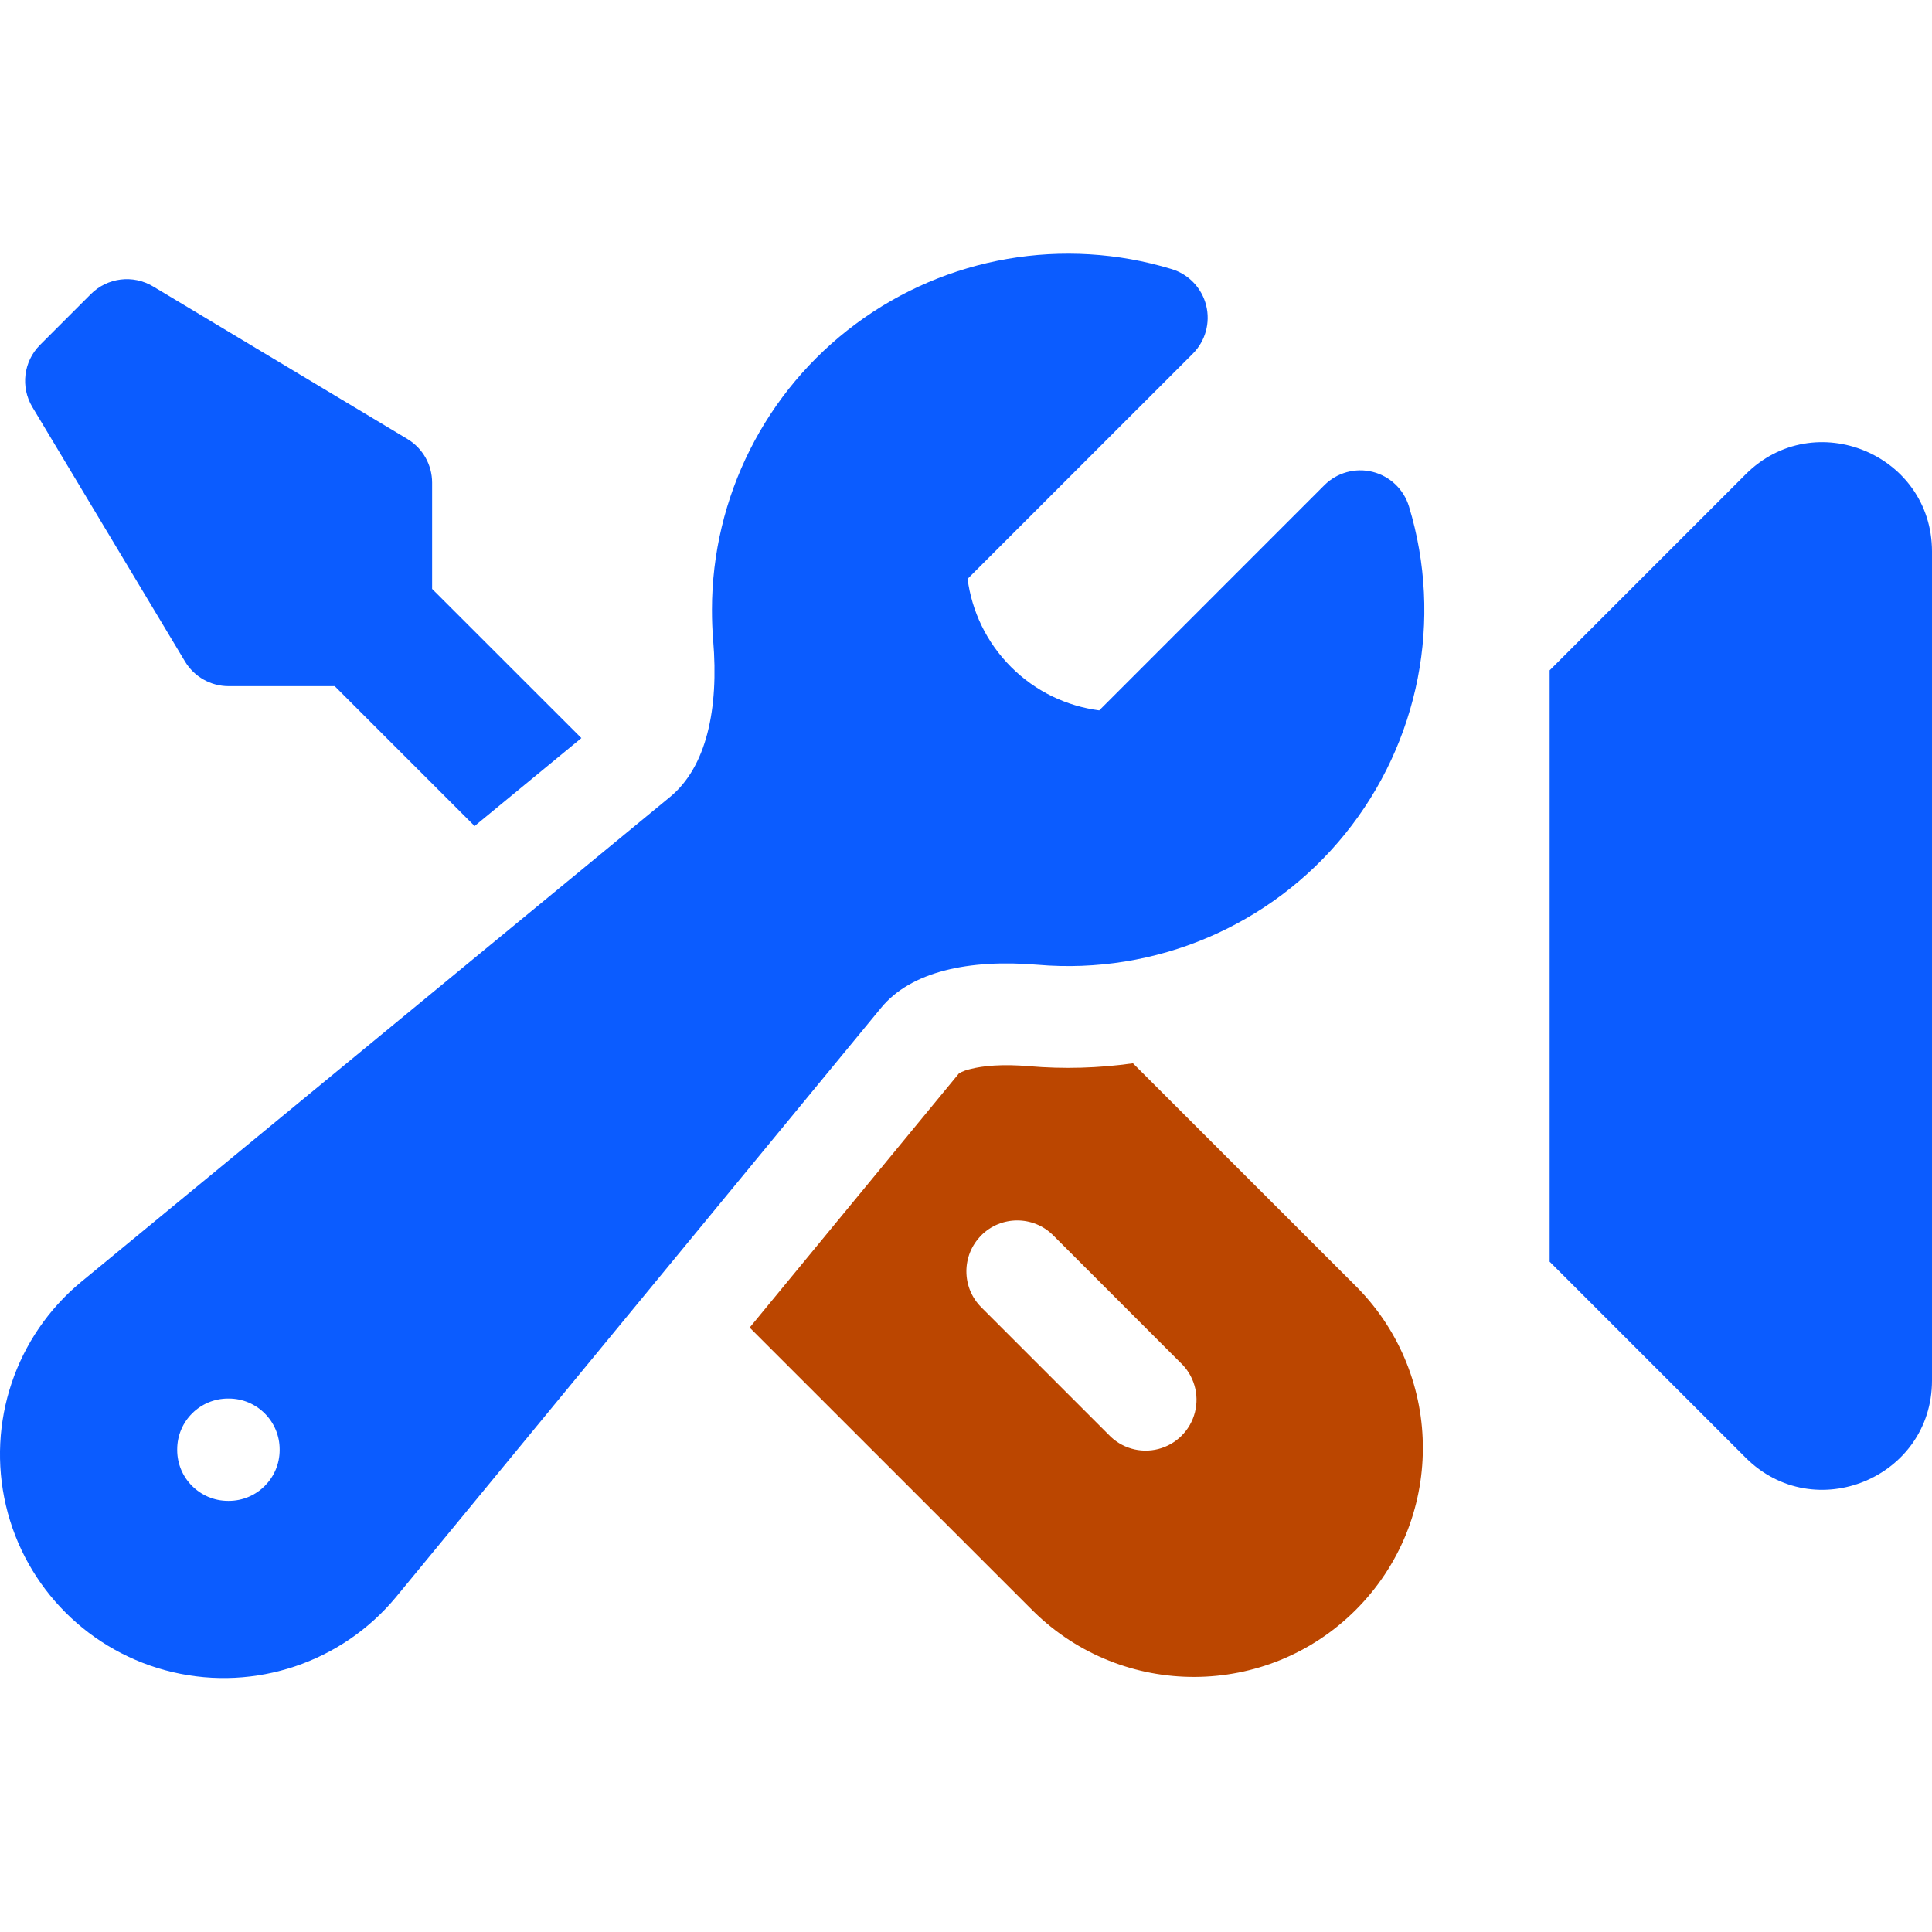
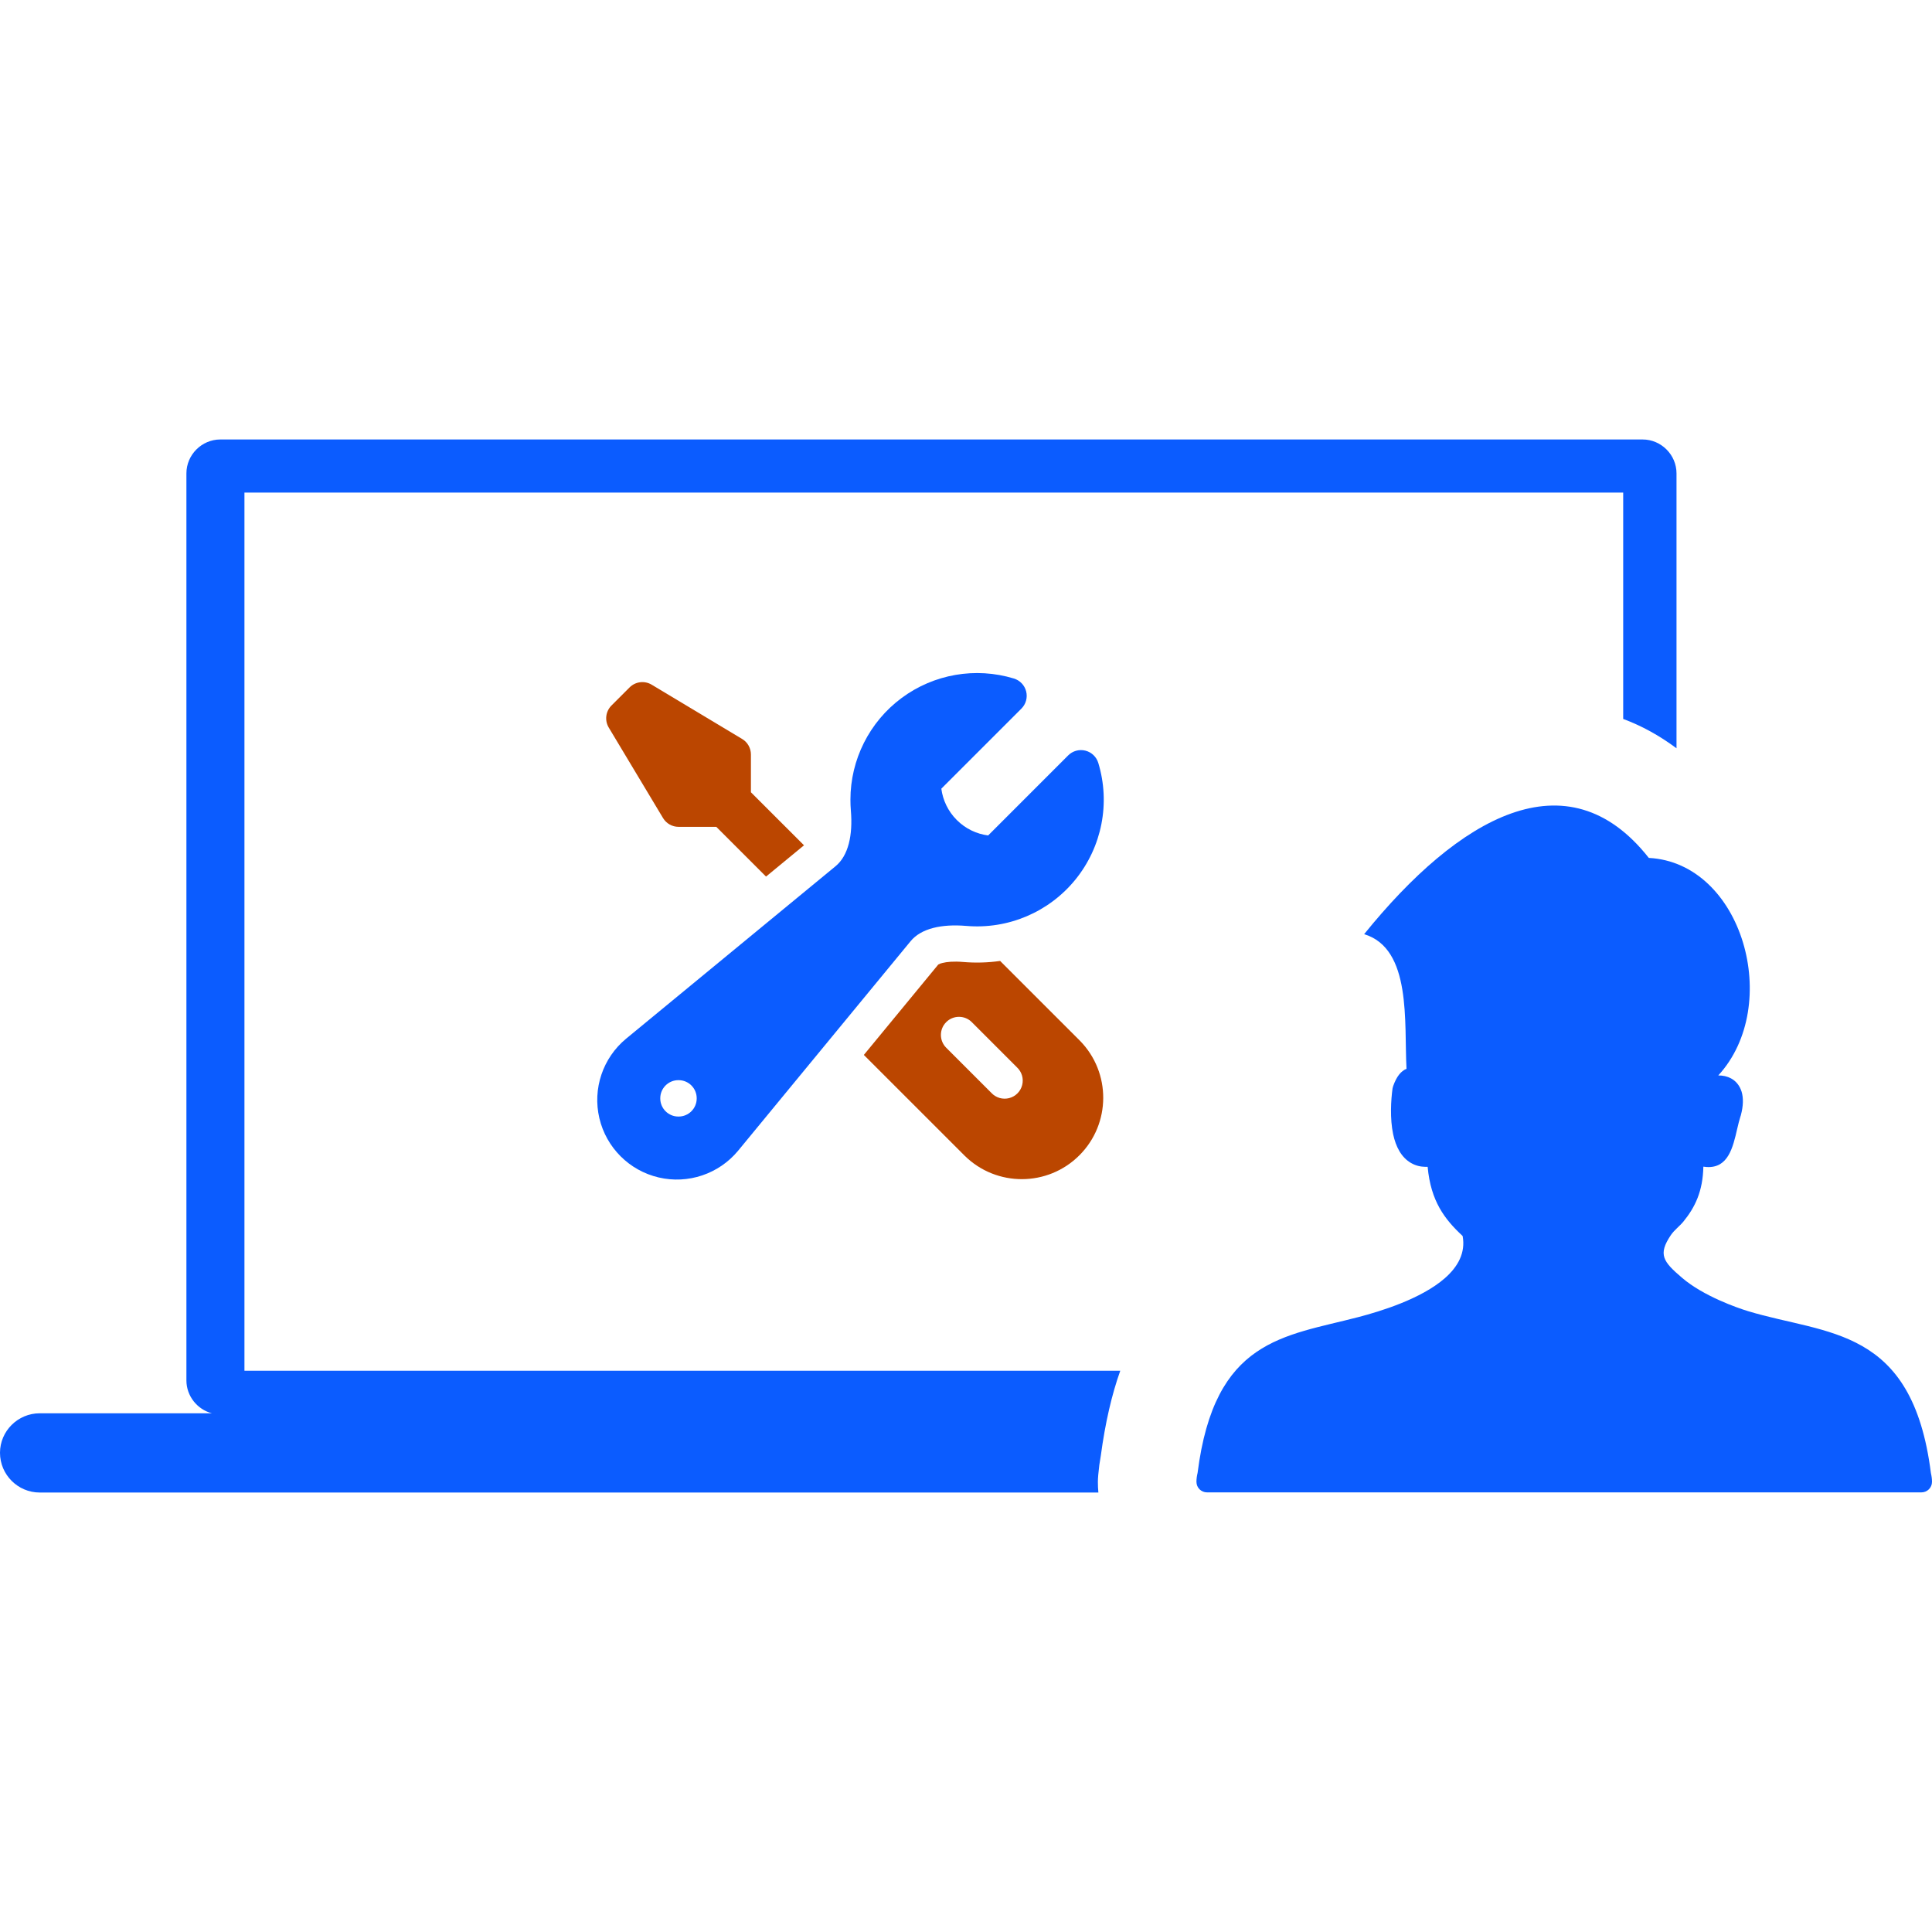
<svg xmlns="http://www.w3.org/2000/svg" viewBox="0 0 300 300" fill="currentColor" class="w-6 h-6" version="1.1" id="svg8" width="300" height="300">
  <defs id="defs12" />
  <g id="g612" transform="matrix(1.035675,0,0,1.035675,-226.4184,-23.57668)">
    <g id="g4186" transform="matrix(1.336116,0,0,1.336116,-71.23681,-56.33219)">
-       <g id="g298">
-         <g id="g4121" transform="matrix(1.466894,0,0,1.466894,-168.0018,-78.25043)">
-           <path fill-rule="evenodd" d="m 316.882,140.359 a 27.245,27.245 0 0 1 35.159,-26.077 3.892,3.892 0 0 1 1.624,6.476 l -17.229,17.224 c 0.328,2.465 1.432,4.847 3.326,6.741 1.894,1.894 4.276,2.999 6.746,3.321 l 17.219,-17.224 a 3.892,3.892 0 0 1 6.476,1.624 27.245,27.245 0 0 1 -28.397,35.06 c -5.283,-0.446 -9.704,0.519 -11.983,3.29 l -37.104,45.07 a 17.115,17.115 0 1 1 -24.1,-24.095 l 45.065,-37.11 c 2.766,-2.283 3.736,-6.7 3.29,-11.982 a 27.722,27.722 0 0 1 -0.091,-2.32 z m -40.908,64.219 a 3.892,3.892 0 0 1 3.892,-3.892 h 0.054 a 3.892,3.892 0 0 1 3.892,3.892 v 0.043 a 3.892,3.892 0 0 1 -3.892,3.892 h -0.054 a 3.892,3.892 0 0 1 -3.892,-3.892 z" clip-rule="evenodd" id="path181" style="fill:#0b5cff;fill-opacity:1;stroke-width:5.189" />
-           <path d="M 306.897,150.167 295.475,138.75 v -8.127 a 3.892,3.892 0 0 0 -1.889,-3.337 l -19.461,-11.676 a 3.892,3.892 0 0 0 -4.753,0.586 l -3.892,3.892 a 3.892,3.892 0 0 0 -0.586,4.753 l 11.676,19.46 a 3.892,3.892 0 0 0 3.337,1.889 h 8.116 l 10.701,10.701 8.173,-6.731 z" id="path183" style="fill:#0b5cff;fill-opacity:1;stroke-width:5.189" />
-           <path fill-rule="evenodd" d="m 319.767,195.258 21.707,21.702 a 17.515,17.515 0 0 0 24.769,-24.769 l -17.156,-17.151 a 35.304,35.304 0 0 1 -7.94,0.223 c -2.045,-0.176 -3.539,-0.032 -4.5,0.218 a 3.057,3.057 0 0 0 -0.866,0.327 z m 17.717,-7.058 a 3.892,3.892 0 0 1 5.501,0 l 9.73,9.735 a 3.892,3.892 0 1 1 -5.501,5.501 l -9.73,-9.73 a 3.892,3.892 0 0 1 0,-5.501 z" clip-rule="evenodd" id="path185" style="fill:#bb4600;fill-opacity:1;stroke-width:5.189" />
+       <g id="g4650" transform="matrix(0.5859383,0,0,0.5859383,76.38647,61.40927)">
+         <path d="m 247.486,266.888 h 32.968 c -2.782,-0.723 -4.878,-3.295 -4.878,-6.294 V 86.889 c 0,-3.563 2.934,-6.497 6.497,-6.497 h 272.377 c 3.563,0 6.497,2.934 6.497,6.497 V 139.534 c -3.31,-2.471 -6.721,-4.321 -10.211,-5.622 V 90.567 H 286.69 V 258.744 h 167.729 c -1.612,4.524 -2.869,9.893 -3.729,16.289 l -0.282,1.763 c -0.166,1.344 -0.275,2.486 -0.275,3.223 0,0.687 0.029,1.373 0.094,2.045 H 247.486 c -4.191,0 -7.61,-3.418 -7.61,-7.61 0,-4.155 3.418,-7.566 7.61,-7.566 z m 253.638,-91.756 c 18.059,-22.323 38.879,-34.464 54.517,-14.605 17.958,0.939 25.662,28.213 13.304,41.661 0.882,-0.007 1.72,0.173 2.443,0.564 0.939,0.513 1.648,1.351 2.023,2.537 0.354,1.171 0.354,2.688 -0.152,4.56 l -0.08,0.238 c -0.21,0.636 -0.405,1.467 -0.607,2.32 -0.824,3.592 -1.734,7.545 -5.825,7.321 l -0.658,-0.072 c -0.094,4.683 -1.575,7.776 -3.837,10.536 -0.723,0.882 -1.72,1.583 -2.399,2.587 -2.479,3.7 -1.503,5.044 2.168,8.173 4.069,3.483 10.551,5.745 12.603,6.367 15.104,4.596 31.486,2.862 35.042,31.016 0.13,0.556 0.21,1.113 0.21,1.684 0,1.113 -0.903,2.016 -2.023,2.016 H 471.033 c -1.12,0 -2.023,-0.903 -2.023,-2.016 0,-0.578 0.08,-1.149 0.217,-1.705 3.245,-25.669 16.506,-26.117 30.785,-29.846 4.264,-1.113 12.04,-3.483 16.578,-7.458 2.486,-2.182 3.996,-4.863 3.396,-8.079 -3.447,-3.201 -6.099,-6.656 -6.699,-13.246 l -0.412,0.007 c -0.961,-0.015 -1.886,-0.231 -2.746,-0.723 -1.901,-1.084 -2.941,-3.151 -3.447,-5.514 -0.636,-2.999 -0.426,-6.555 -0.116,-8.795 l 0.116,-0.434 c 0.665,-1.872 1.503,-2.876 2.558,-3.31 -0.477,-8.903 1.033,-23.017 -8.115,-25.784 z m -92.695,94.596 h 21.376 c 4.827,0 4.827,7.306 0,7.306 h -21.376 c -4.827,0 -4.849,-7.306 0,-7.306 z" id="path4670" style="fill:#0b5cff;fill-opacity:1;stroke-width:0.723" />
+         <g id="g298" transform="matrix(0.6068917,0,0,0.6068917,222.5995,71.92102)">
+           <g id="g4121" transform="matrix(1.466894,0,0,1.466894,-168.0018,-78.25043)">
+             <path fill-rule="evenodd" d="m 316.882,140.359 a 27.245,27.245 0 0 1 35.159,-26.077 3.892,3.892 0 0 1 1.624,6.476 l -17.229,17.224 c 0.328,2.465 1.432,4.847 3.326,6.741 1.894,1.894 4.276,2.999 6.746,3.321 l 17.219,-17.224 a 3.892,3.892 0 0 1 6.476,1.624 27.245,27.245 0 0 1 -28.397,35.06 c -5.283,-0.446 -9.704,0.519 -11.983,3.29 l -37.104,45.07 a 17.115,17.115 0 1 1 -24.1,-24.095 l 45.065,-37.11 c 2.766,-2.283 3.736,-6.7 3.29,-11.982 a 27.722,27.722 0 0 1 -0.091,-2.32 z m -40.908,64.219 a 3.892,3.892 0 0 1 3.892,-3.892 h 0.054 a 3.892,3.892 0 0 1 3.892,3.892 v 0.043 a 3.892,3.892 0 0 1 -3.892,3.892 h -0.054 a 3.892,3.892 0 0 1 -3.892,-3.892 z" clip-rule="evenodd" id="path4667" style="fill:#0b5cff;fill-opacity:1;stroke-width:5.189" />
+             <path d="M 306.897,150.167 295.475,138.75 v -8.127 a 3.892,3.892 0 0 0 -1.889,-3.337 l -19.461,-11.676 a 3.892,3.892 0 0 0 -4.753,0.586 l -3.892,3.892 a 3.892,3.892 0 0 0 -0.586,4.753 l 11.676,19.46 a 3.892,3.892 0 0 0 3.337,1.889 h 8.116 l 10.701,10.701 8.173,-6.731 z" id="path4664" style="fill:#bb4600;fill-opacity:1;stroke-width:5.189" />
+             <path fill-rule="evenodd" d="m 319.767,195.258 21.707,21.702 a 17.515,17.515 0 0 0 24.769,-24.769 l -17.156,-17.151 a 35.304,35.304 0 0 1 -7.94,0.223 c -2.045,-0.176 -3.539,-0.032 -4.5,0.218 a 3.057,3.057 0 0 0 -0.866,0.327 z m 17.717,-7.058 a 3.892,3.892 0 0 1 5.501,0 l 9.73,9.735 a 3.892,3.892 0 1 1 -5.501,5.501 l -9.73,-9.73 a 3.892,3.892 0 0 1 0,-5.501 z" clip-rule="evenodd" id="path4661" style="fill:#bb4600;fill-opacity:1;stroke-width:5.189" />
+           </g>
        </g>
-         <path d="m 412.815,112.433 -21.984,21.984 v 66.361 l 21.984,21.984 c 7.715,7.723 20.922,2.256 20.922,-8.663 v -93.003 c 0,-10.918 -13.207,-16.386 -20.922,-8.663 z" style="clip-rule:evenodd;fill:#0b5cff;fill-opacity:1;fill-rule:nonzero;stroke-width:7.619;stroke-linejoin:round;stroke-miterlimit:2" id="path2000" />
      </g>
    </g>
  </g>
</svg>
